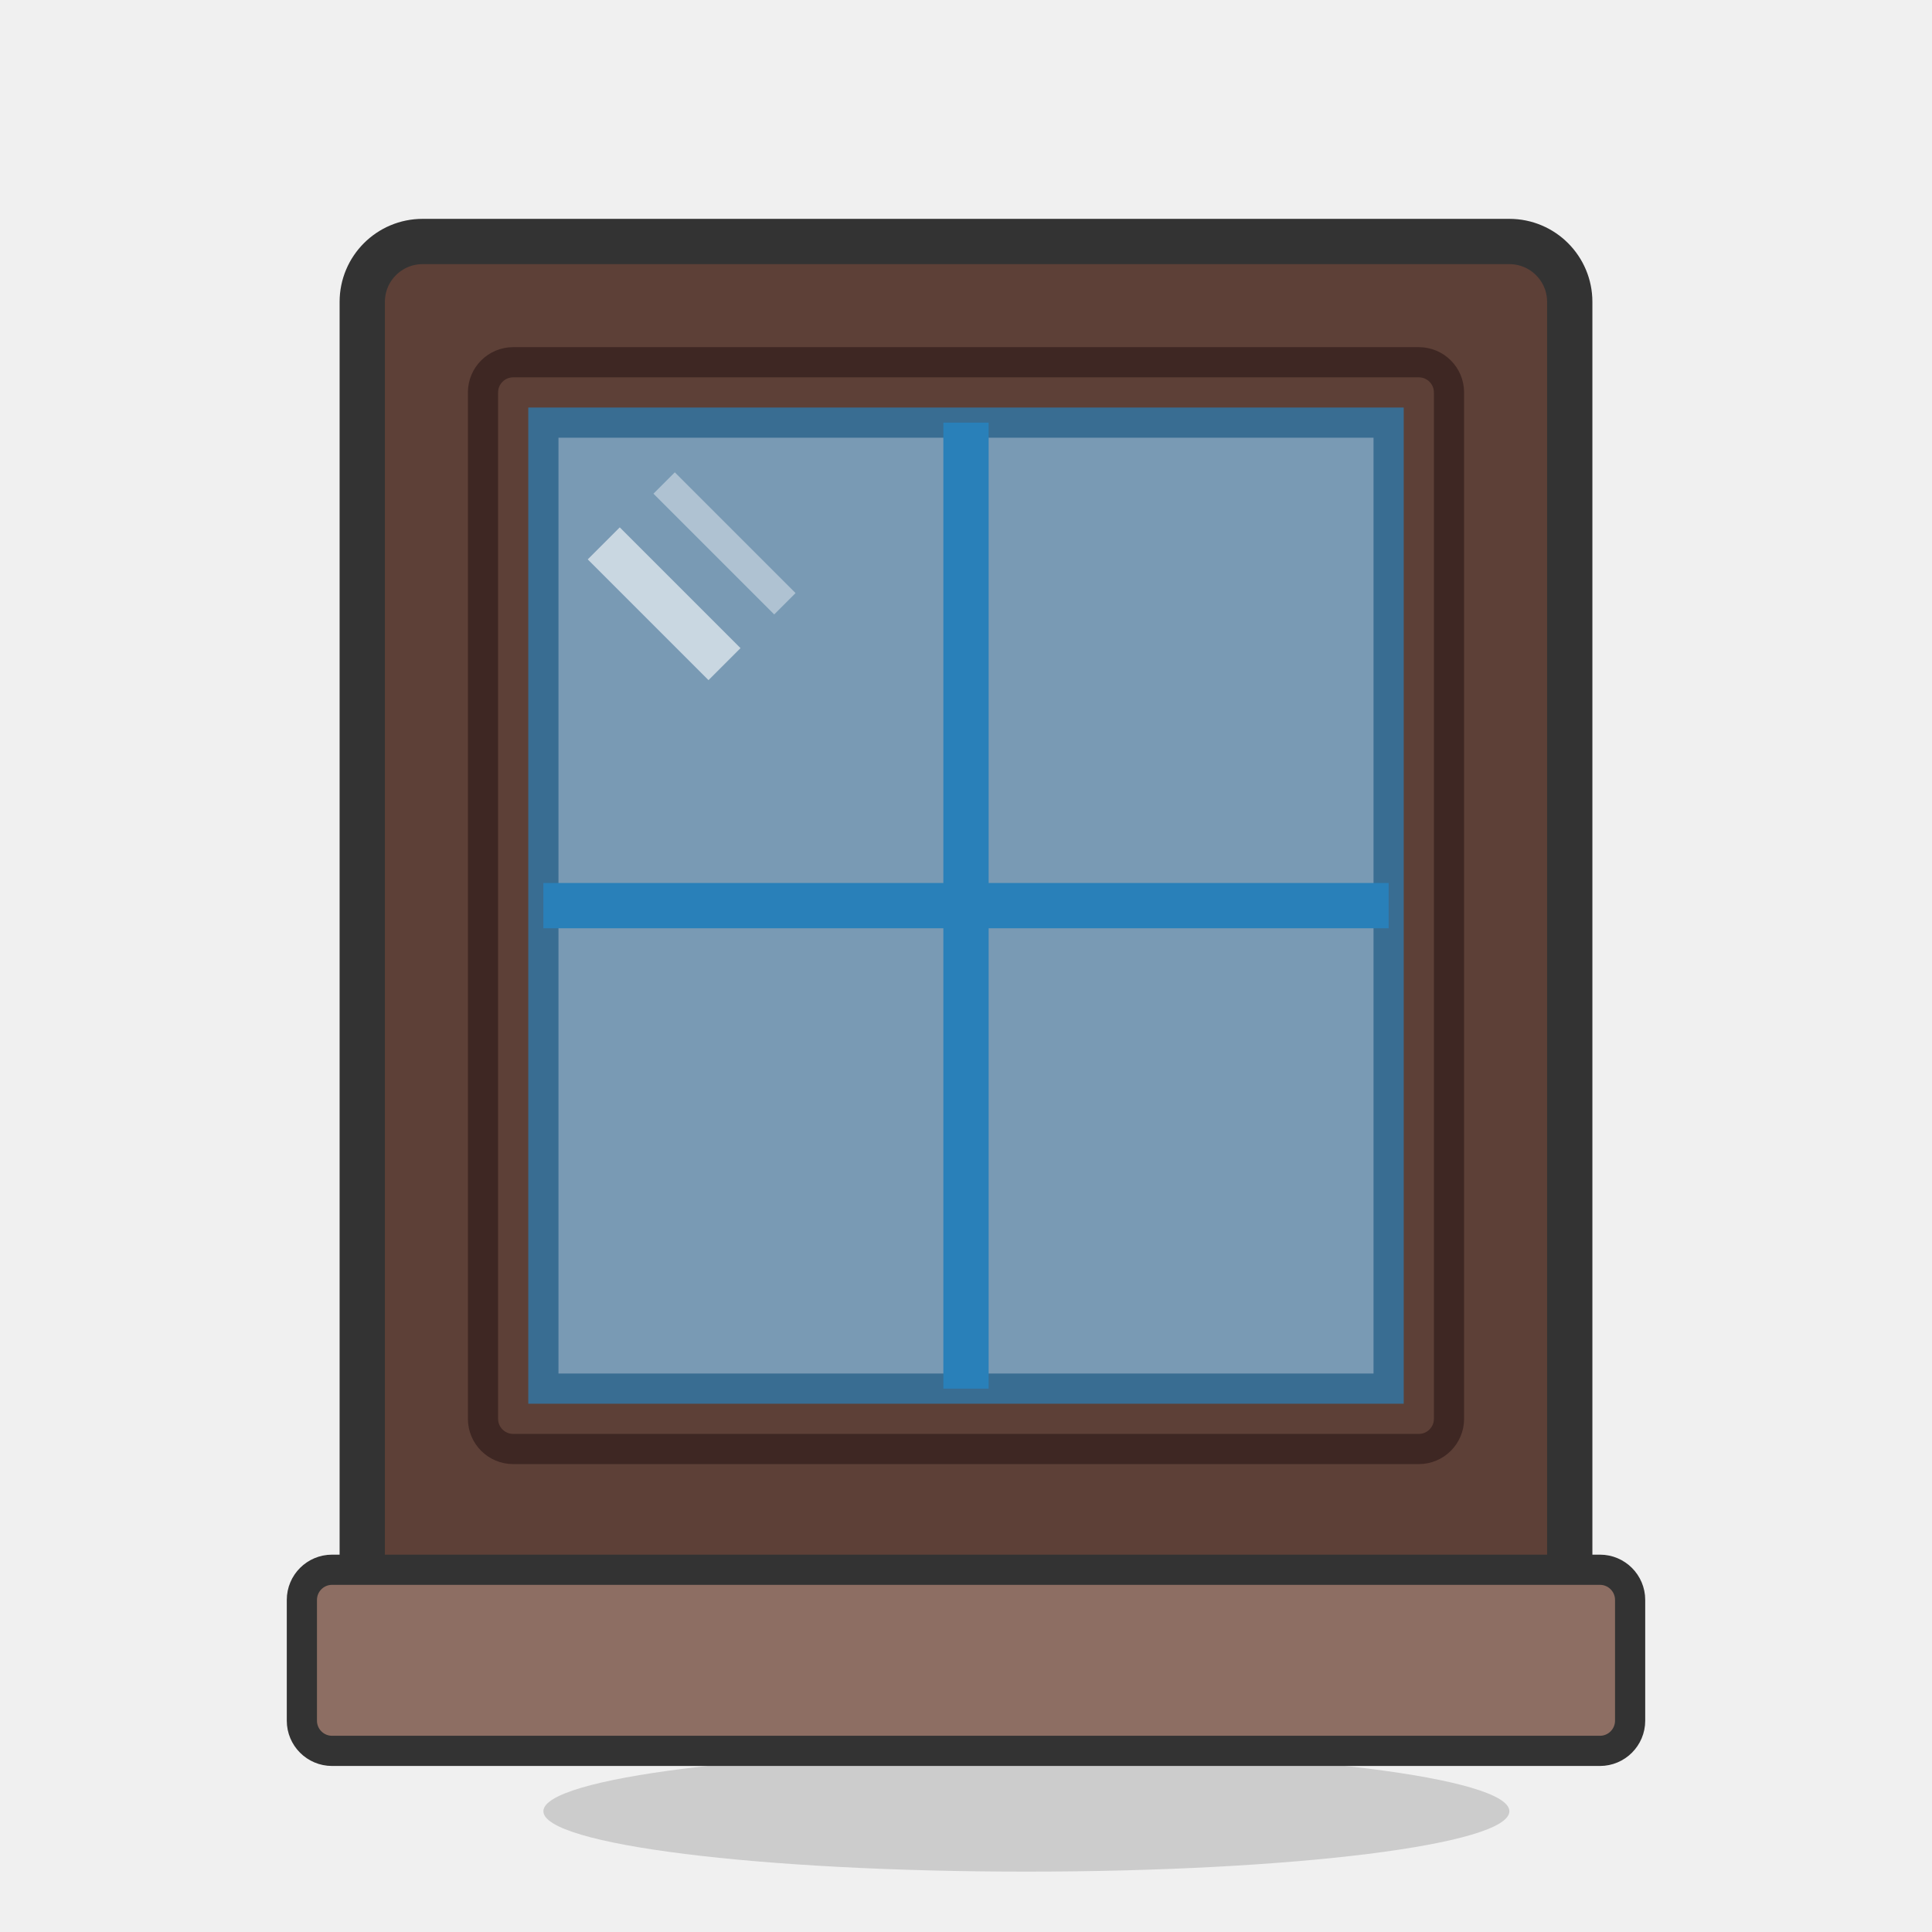
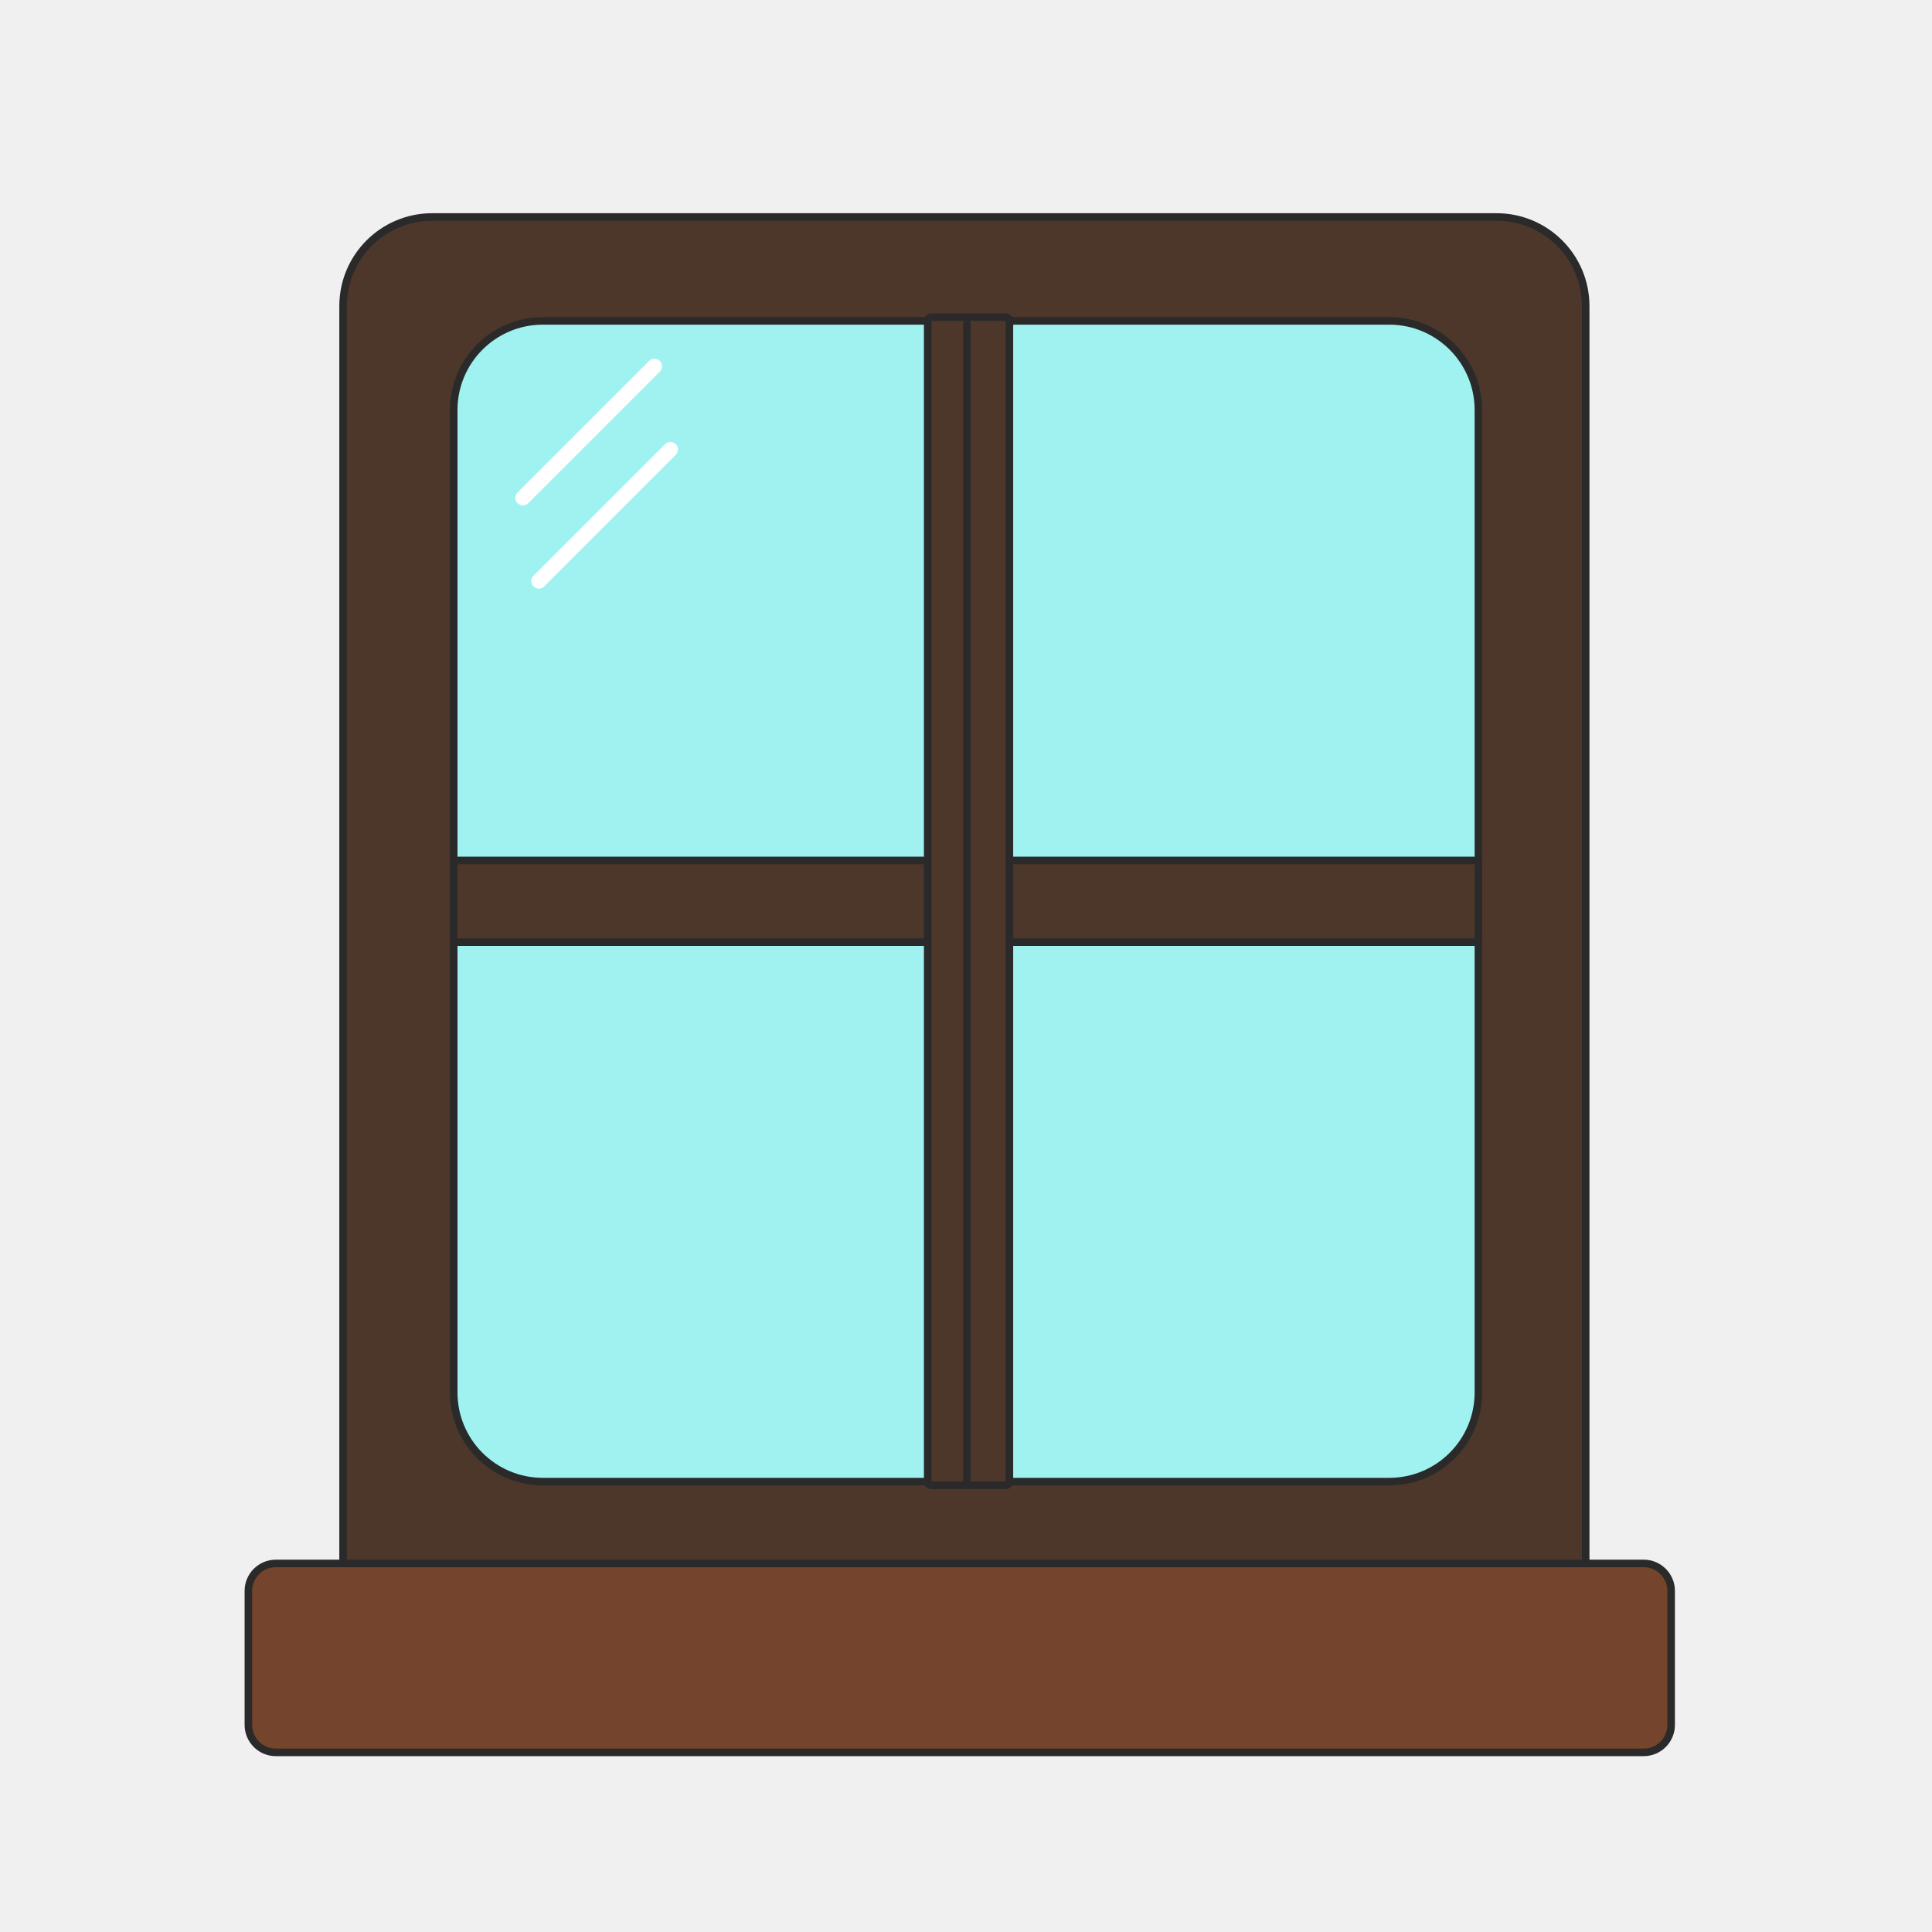
- <svg xmlns="http://www.w3.org/2000/svg" viewBox="0 0 64 64" width="64" height="64">
-   <ellipse cx="34" cy="60" rx="16" ry="2" fill="#000" opacity="0.15" />
-   <rect x="12" y="8" width="40" height="48" rx="2" fill="#5d4037" stroke="#333" stroke-width="1.5" />
-   <rect x="10" y="52" width="44" height="6" rx="1" fill="#8d6e63" stroke="#333" stroke-width="1" />
-   <rect x="18" y="14" width="28" height="32" fill="#85c1e9" stroke="#2980b9" stroke-width="1" opacity="0.7" />
-   <line x1="32" y1="14" x2="32" y2="46" stroke="#2980b9" stroke-width="1.5" />
-   <line x1="18" y1="30" x2="46" y2="30" stroke="#2980b9" stroke-width="1.5" />
-   <rect x="16" y="12" width="32" height="36" rx="1" fill="none" stroke="#3e2723" stroke-width="1" />
-   <path d="M 20 18 L 24 22" stroke="#fff" stroke-width="1.5" opacity="0.6" />
-   <path d="M 22 16 L 26 20" stroke="#fff" stroke-width="1" opacity="0.4" />
+ <svg xmlns="http://www.w3.org/2000/svg" viewBox="0 0 64 64" width="64" height="64" version="1.1" id="svg5">
+   <defs id="defs5" />
+   <g id="layer5" style="display:inline">
+     <rect style="display:inline;fill:#4d362a;fill-opacity:1;stroke:#2a2a2a;stroke-width:0.5;stroke-linecap:round;stroke-linejoin:round;stroke-dasharray:none;stroke-opacity:1;paint-order:stroke fill markers" id="rect18" width="40.913" height="47.195" x="11.49" y="7.313" ry="2.827" />
+     <rect style="display:inline;fill:#74452c;fill-opacity:1;stroke:#2a2a2a;stroke-width:0.5;stroke-linecap:round;stroke-linejoin:round;stroke-dasharray:none;stroke-opacity:1;paint-order:stroke fill markers" id="rect19" width="46.881" height="6.009" x="8.353" y="51.916" ry="0.785" />
+     <rect style="display:inline;fill:#9ff2f0;fill-opacity:1;stroke:#2a2a2a;stroke-width:0.5;stroke-linecap:round;stroke-linejoin:round;stroke-dasharray:none;stroke-opacity:1;paint-order:stroke fill markers" id="rect5" width="33.694" height="38.2" x="15.155" y="10.755" ry="2.827" />
+     <rect style="display:inline;fill:#4d362a;fill-opacity:1;stroke:#2a2a2a;stroke-width:0.5;stroke-linecap:round;stroke-linejoin:round;stroke-dasharray:none;stroke-opacity:1;paint-order:stroke fill markers" id="rect8" width="2.457" height="33.692" x="28.628" y="-48.846" ry="0" transform="rotate(90)" />
+     <rect style="fill:#4d362a;fill-opacity:1;stroke:#2a2a2a;stroke-width:0.5;stroke-linecap:round;stroke-linejoin:round;stroke-dasharray:none;stroke-opacity:1;paint-order:stroke fill markers" id="rect7" width="2.457" height="38.446" x="30.856" y="10.633" ry="0" />
+     <path style="display:inline;fill:none;fill-opacity:1;stroke:#2a2a2a;stroke-width:0.25;stroke-linecap:round;stroke-linejoin:round;stroke-dasharray:none;stroke-opacity:1;paint-order:stroke fill markers" d="M 32.03,49.04 V 10.719" id="path6" />
+     <path style="display:inline;fill:#ffffff;fill-opacity:1;stroke:#ffffff;stroke-width:0.5;stroke-linecap:round;stroke-linejoin:round;stroke-dasharray:none;stroke-opacity:1;paint-order:stroke fill markers" d="m 17.322,16.492 4.358,-4.358" id="path12" />
+     <path style="display:inline;fill:#ffffff;fill-opacity:1;stroke:#ffffff;stroke-width:0.5;stroke-linecap:round;stroke-linejoin:round;stroke-dasharray:none;stroke-opacity:1;paint-order:stroke fill markers" d="m 17.85,19.249 4.358,-4.358" id="path12-2" />
+   </g>
</svg>
